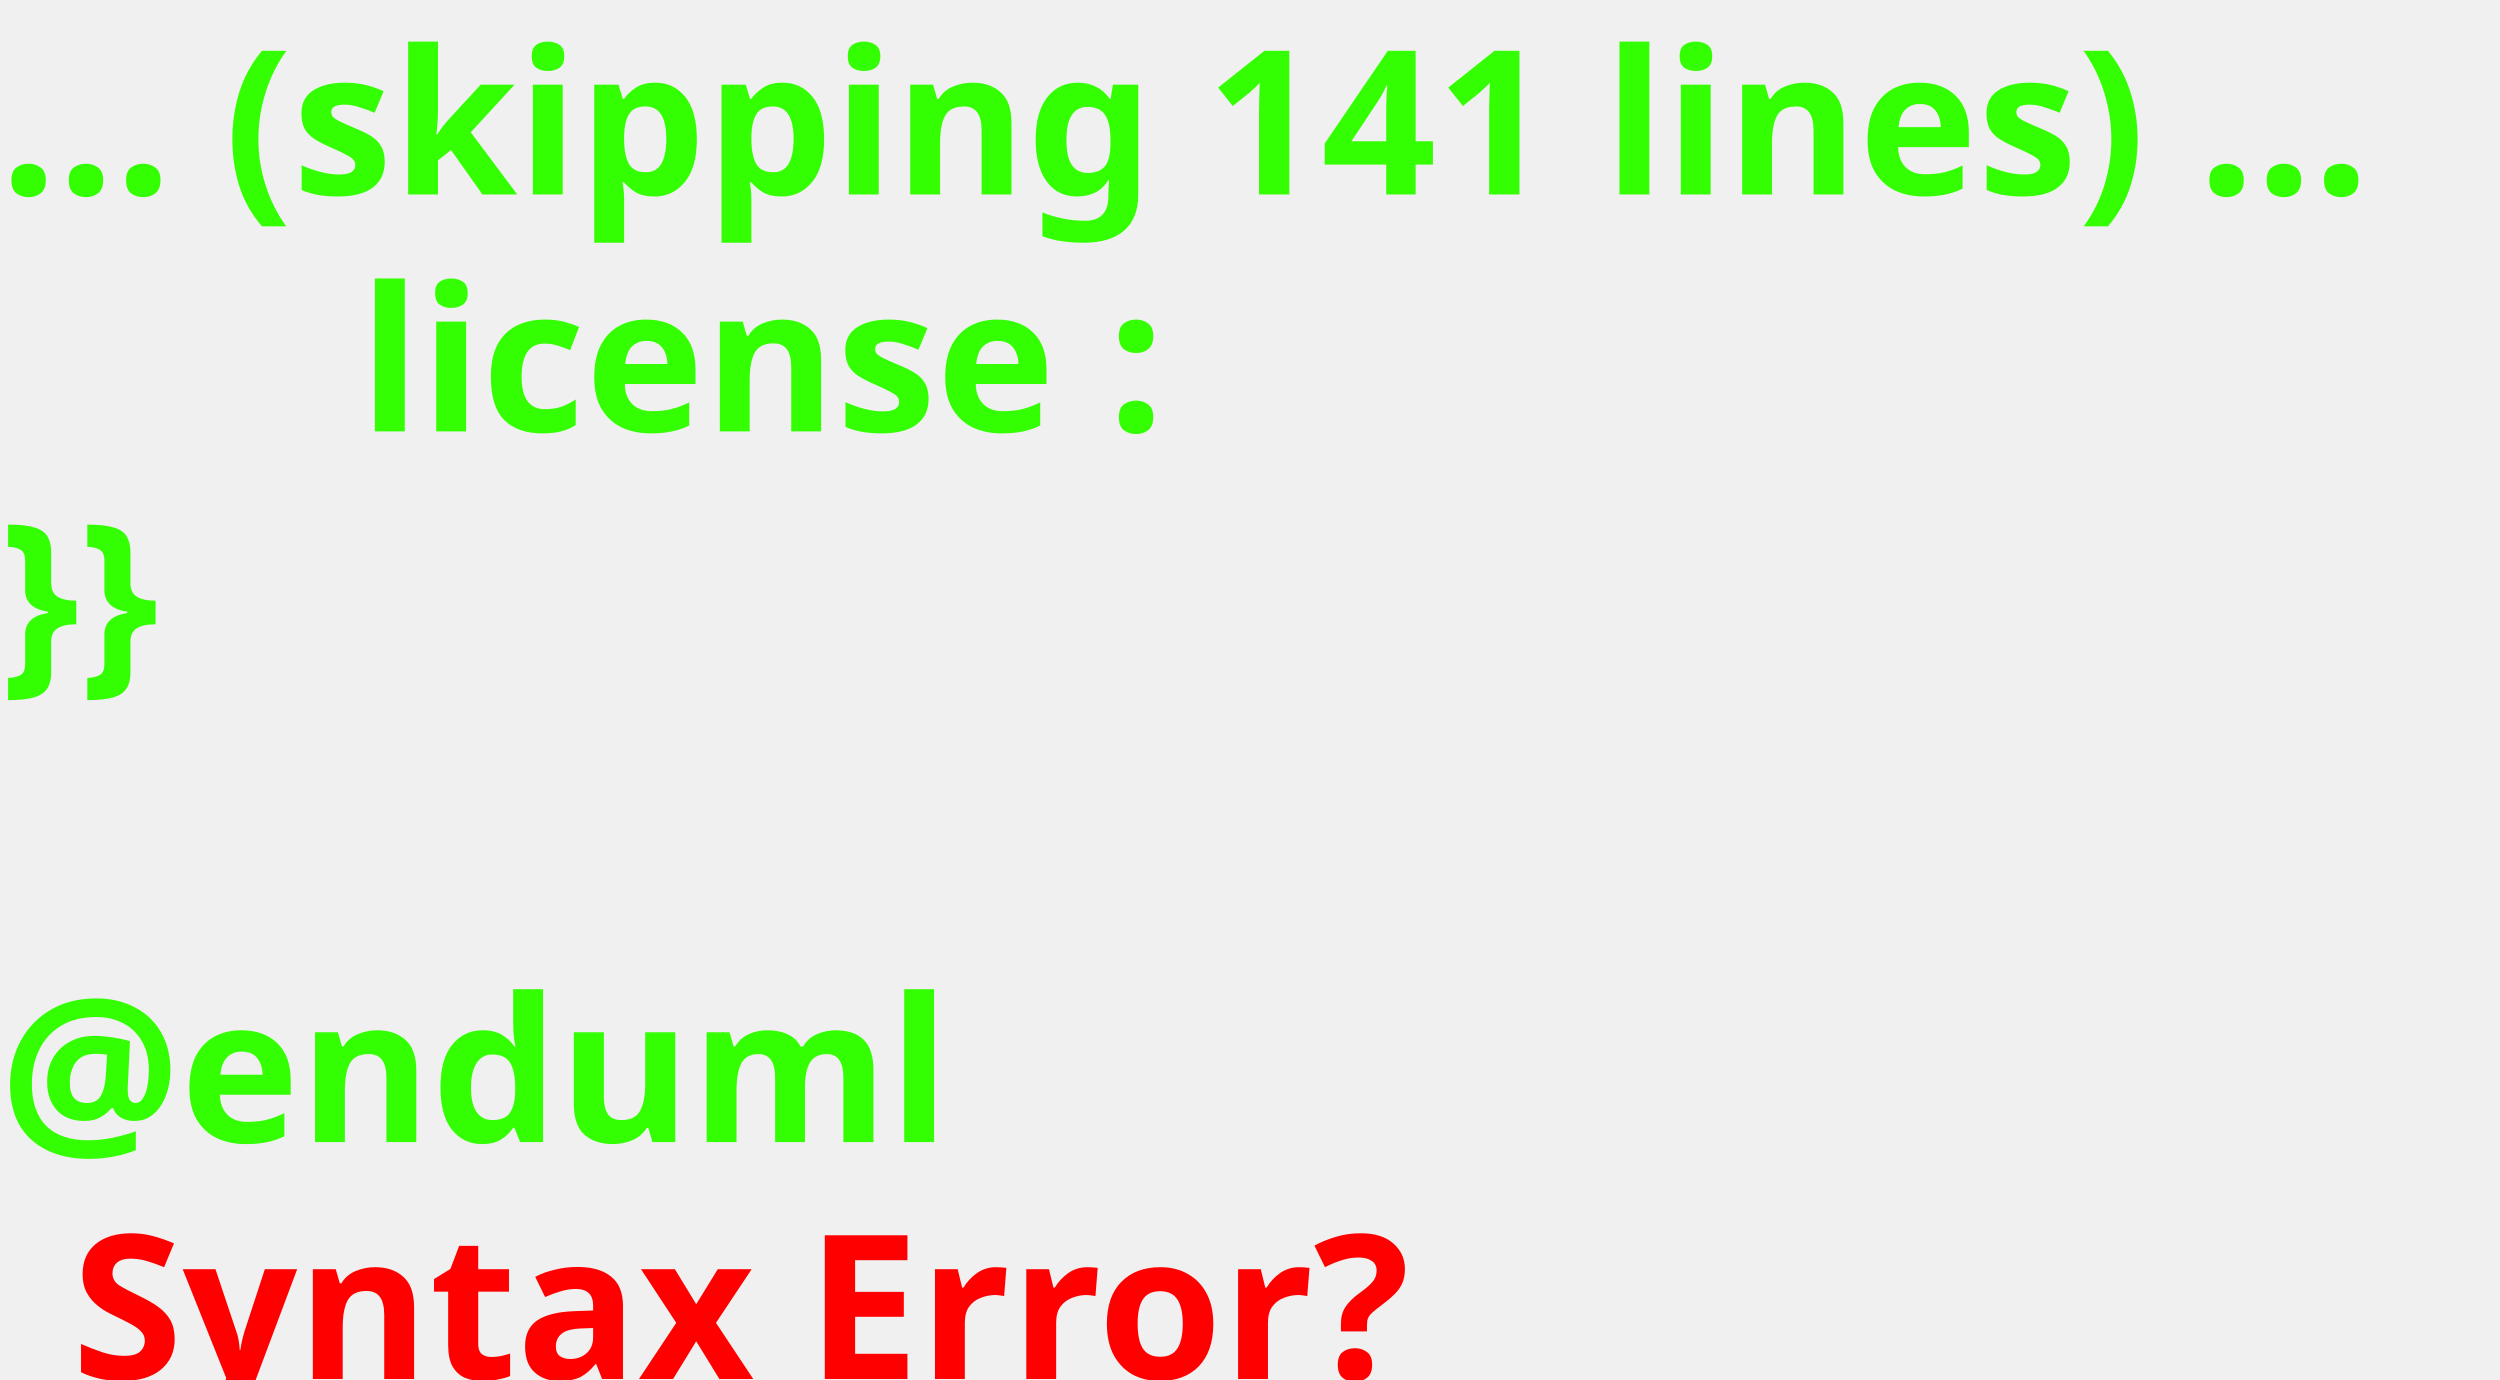
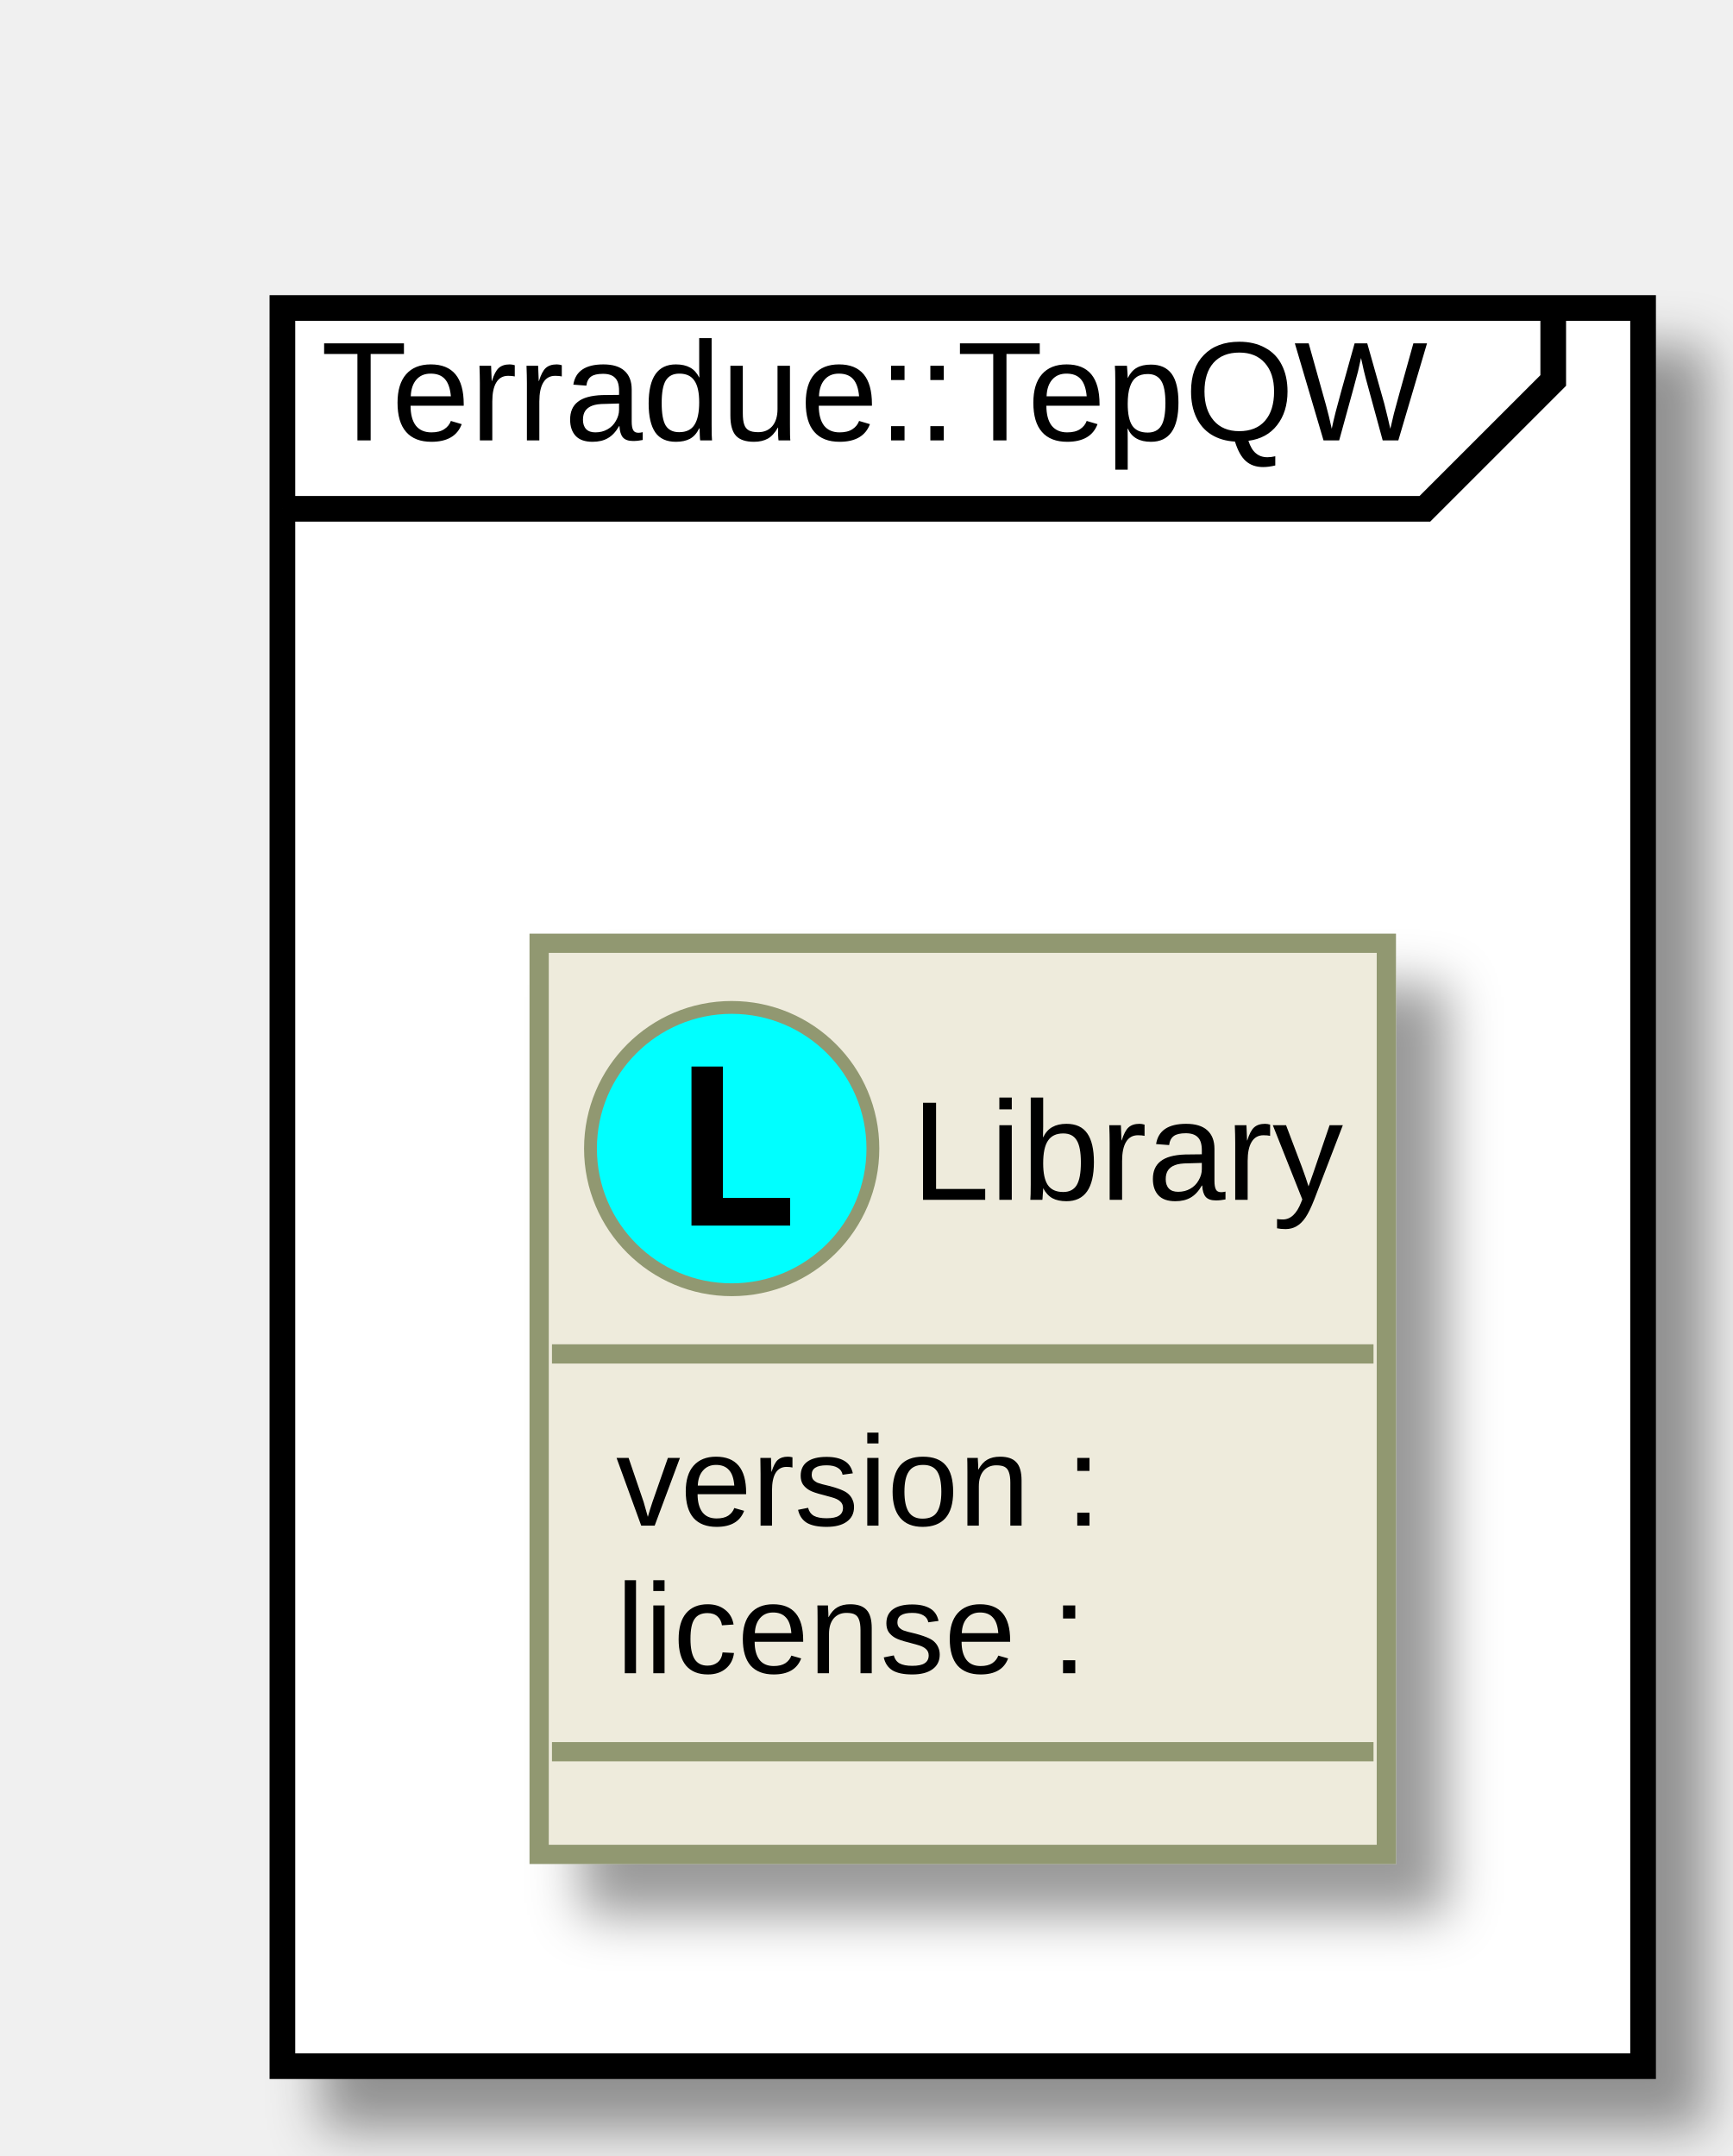
- <svg xmlns="http://www.w3.org/2000/svg" height="96pt" style="width:174px;height:96px;background:#000000;" version="1.1" viewBox="0 0 174 96" width="174pt">
-   <defs />
+ <svg xmlns="http://www.w3.org/2000/svg" xmlns:xlink="http://www.w3.org/1999/xlink" height="168pt" style="width:135px;height:168px;" version="1.1" viewBox="0 0 135 168" width="135pt">
+   <defs>
+     <filter height="300%" id="f1" width="300%" x="-1" y="-1">
+       <feGaussianBlur result="blurOut" stdDeviation="2.0" />
+       <feColorMatrix in="blurOut" result="blurOut2" type="matrix" values="0 0 0 0 0 0 0 0 0 0 0 0 0 0 0 0 0 0 .4 0" />
+       <feOffset dx="4.0" dy="4.0" in="blurOut2" result="blurOut3" />
+       <feBlend in="SourceGraphic" in2="blurOut3" mode="normal" />
+     </filter>
+   </defs>
  <g>
-     <text fill="#33FF02" font-family="sans-serif" font-size="14" font-weight="bold" lengthAdjust="spacingAndGlyphs" textLength="173" x="0" y="13.535">... (skipping 141 lines) ...</text>
-     <text fill="#33FF02" font-family="sans-serif" font-size="14" font-weight="bold" lengthAdjust="spacingAndGlyphs" textLength="58" x="25" y="30.023">license :</text>
-     <text fill="#33FF02" font-family="sans-serif" font-size="14" font-weight="bold" lengthAdjust="spacingAndGlyphs" textLength="10" x="0" y="46.512">}}</text>
-     <text fill="#33FF02" font-family="sans-serif" font-size="14" font-weight="bold" lengthAdjust="spacingAndGlyphs" textLength="0" x="5" y="63" />
-     <text fill="#33FF02" font-family="sans-serif" font-size="14" font-weight="bold" lengthAdjust="spacingAndGlyphs" textLength="66" x="0" y="79.488">@enduml</text>
-     <text fill="#33FF02" font-family="sans-serif" font-size="14" font-weight="bold" lengthAdjust="spacingAndGlyphs" textLength="0" x="5" y="95.977" />
-     <text fill="#FF0000" font-family="sans-serif" font-size="14" font-weight="bold" lengthAdjust="spacingAndGlyphs" textLength="94" x="5" y="95.977">Syntax Error?</text>
+     <rect fill="#FFFFFF" filter="url(#f1)" height="137" style="stroke: #000000; stroke-width: 2.0;" width="106" x="22" y="24" />
+     <path d="M121,25 L121,29.649 L111,39.649 L22,39.649 " fill="#FFFFFF" style="stroke: #000000; stroke-width: 2.0;" />
+     <text fill="#000000" font-family="Arial" font-size="11" lengthAdjust="spacingAndGlyphs" textLength="89" x="25" y="34.318">Terradue::TepQW</text>
+     <a target="_top" xlink:href="../technology/packages/namespace_terradue_1_1_tep_q_w.html" xlink:title="../technology/packages/namespace_terradue_1_1_tep_q_w.html">
+       <rect fill="#EEEBDC" filter="url(#f1)" height="70.998" style="stroke: #919871; stroke-width: 1.5;" width="66" x="42" y="73.5" />
+       <ellipse cx="57" cy="89.5" fill="#00FFFF" rx="11" ry="11" style="stroke: #919871; stroke-width: 1.0;" />
+       <path d="M53.868,95.5 L53.868,83.107 L56.316,83.107 L56.316,93.342 L61.554,93.342 L61.554,95.5 Z " />
+       <text fill="#000000" font-family="Arial" font-size="11" lengthAdjust="spacingAndGlyphs" textLength="34" x="71" y="93.493">Library</text>
+       <line style="stroke: #919871; stroke-width: 1.5;" x1="43" x2="107" y1="105.5" y2="105.5" />
+       <text fill="#000000" font-family="Arial" font-size="10" lengthAdjust="spacingAndGlyphs" textLength="39" x="48" y="118.88">version :</text>
+       <text fill="#000000" font-family="Arial" font-size="10" lengthAdjust="spacingAndGlyphs" textLength="38" x="48" y="130.379">license :</text>
+       <line style="stroke: #919871; stroke-width: 1.5;" x1="43" x2="107" y1="136.498" y2="136.498" />
+     </a>
  </g>
</svg>
